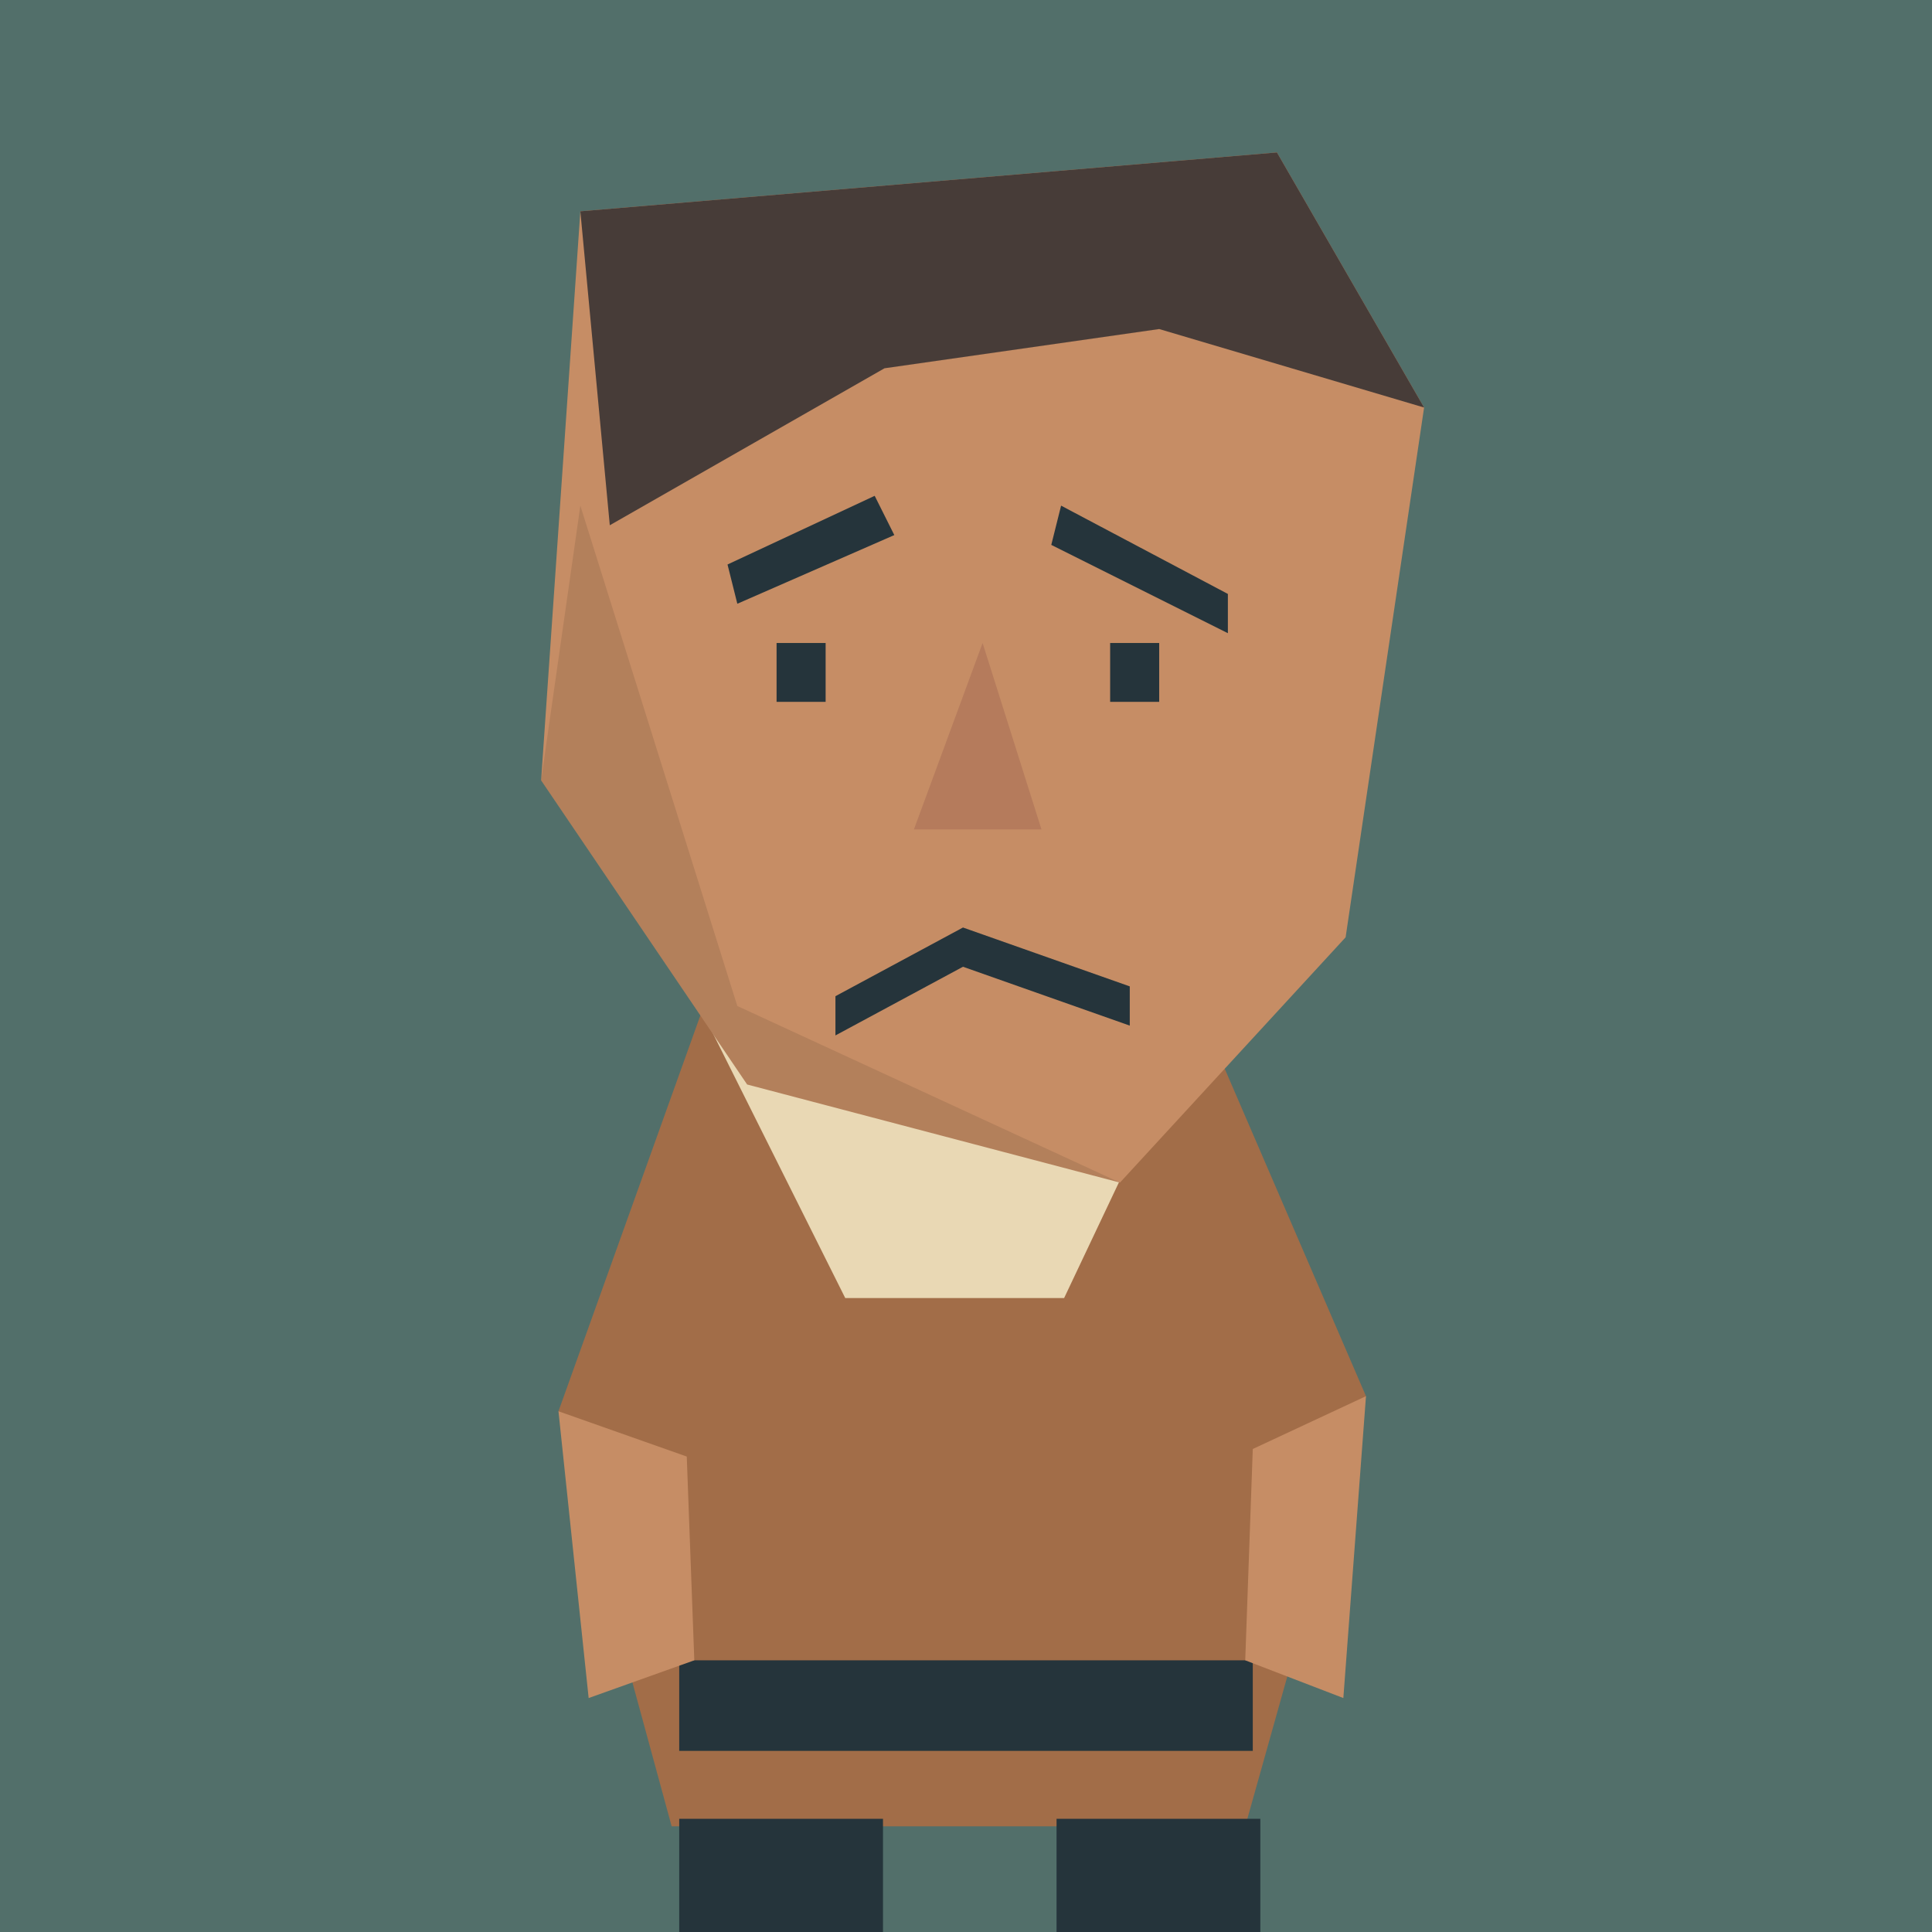
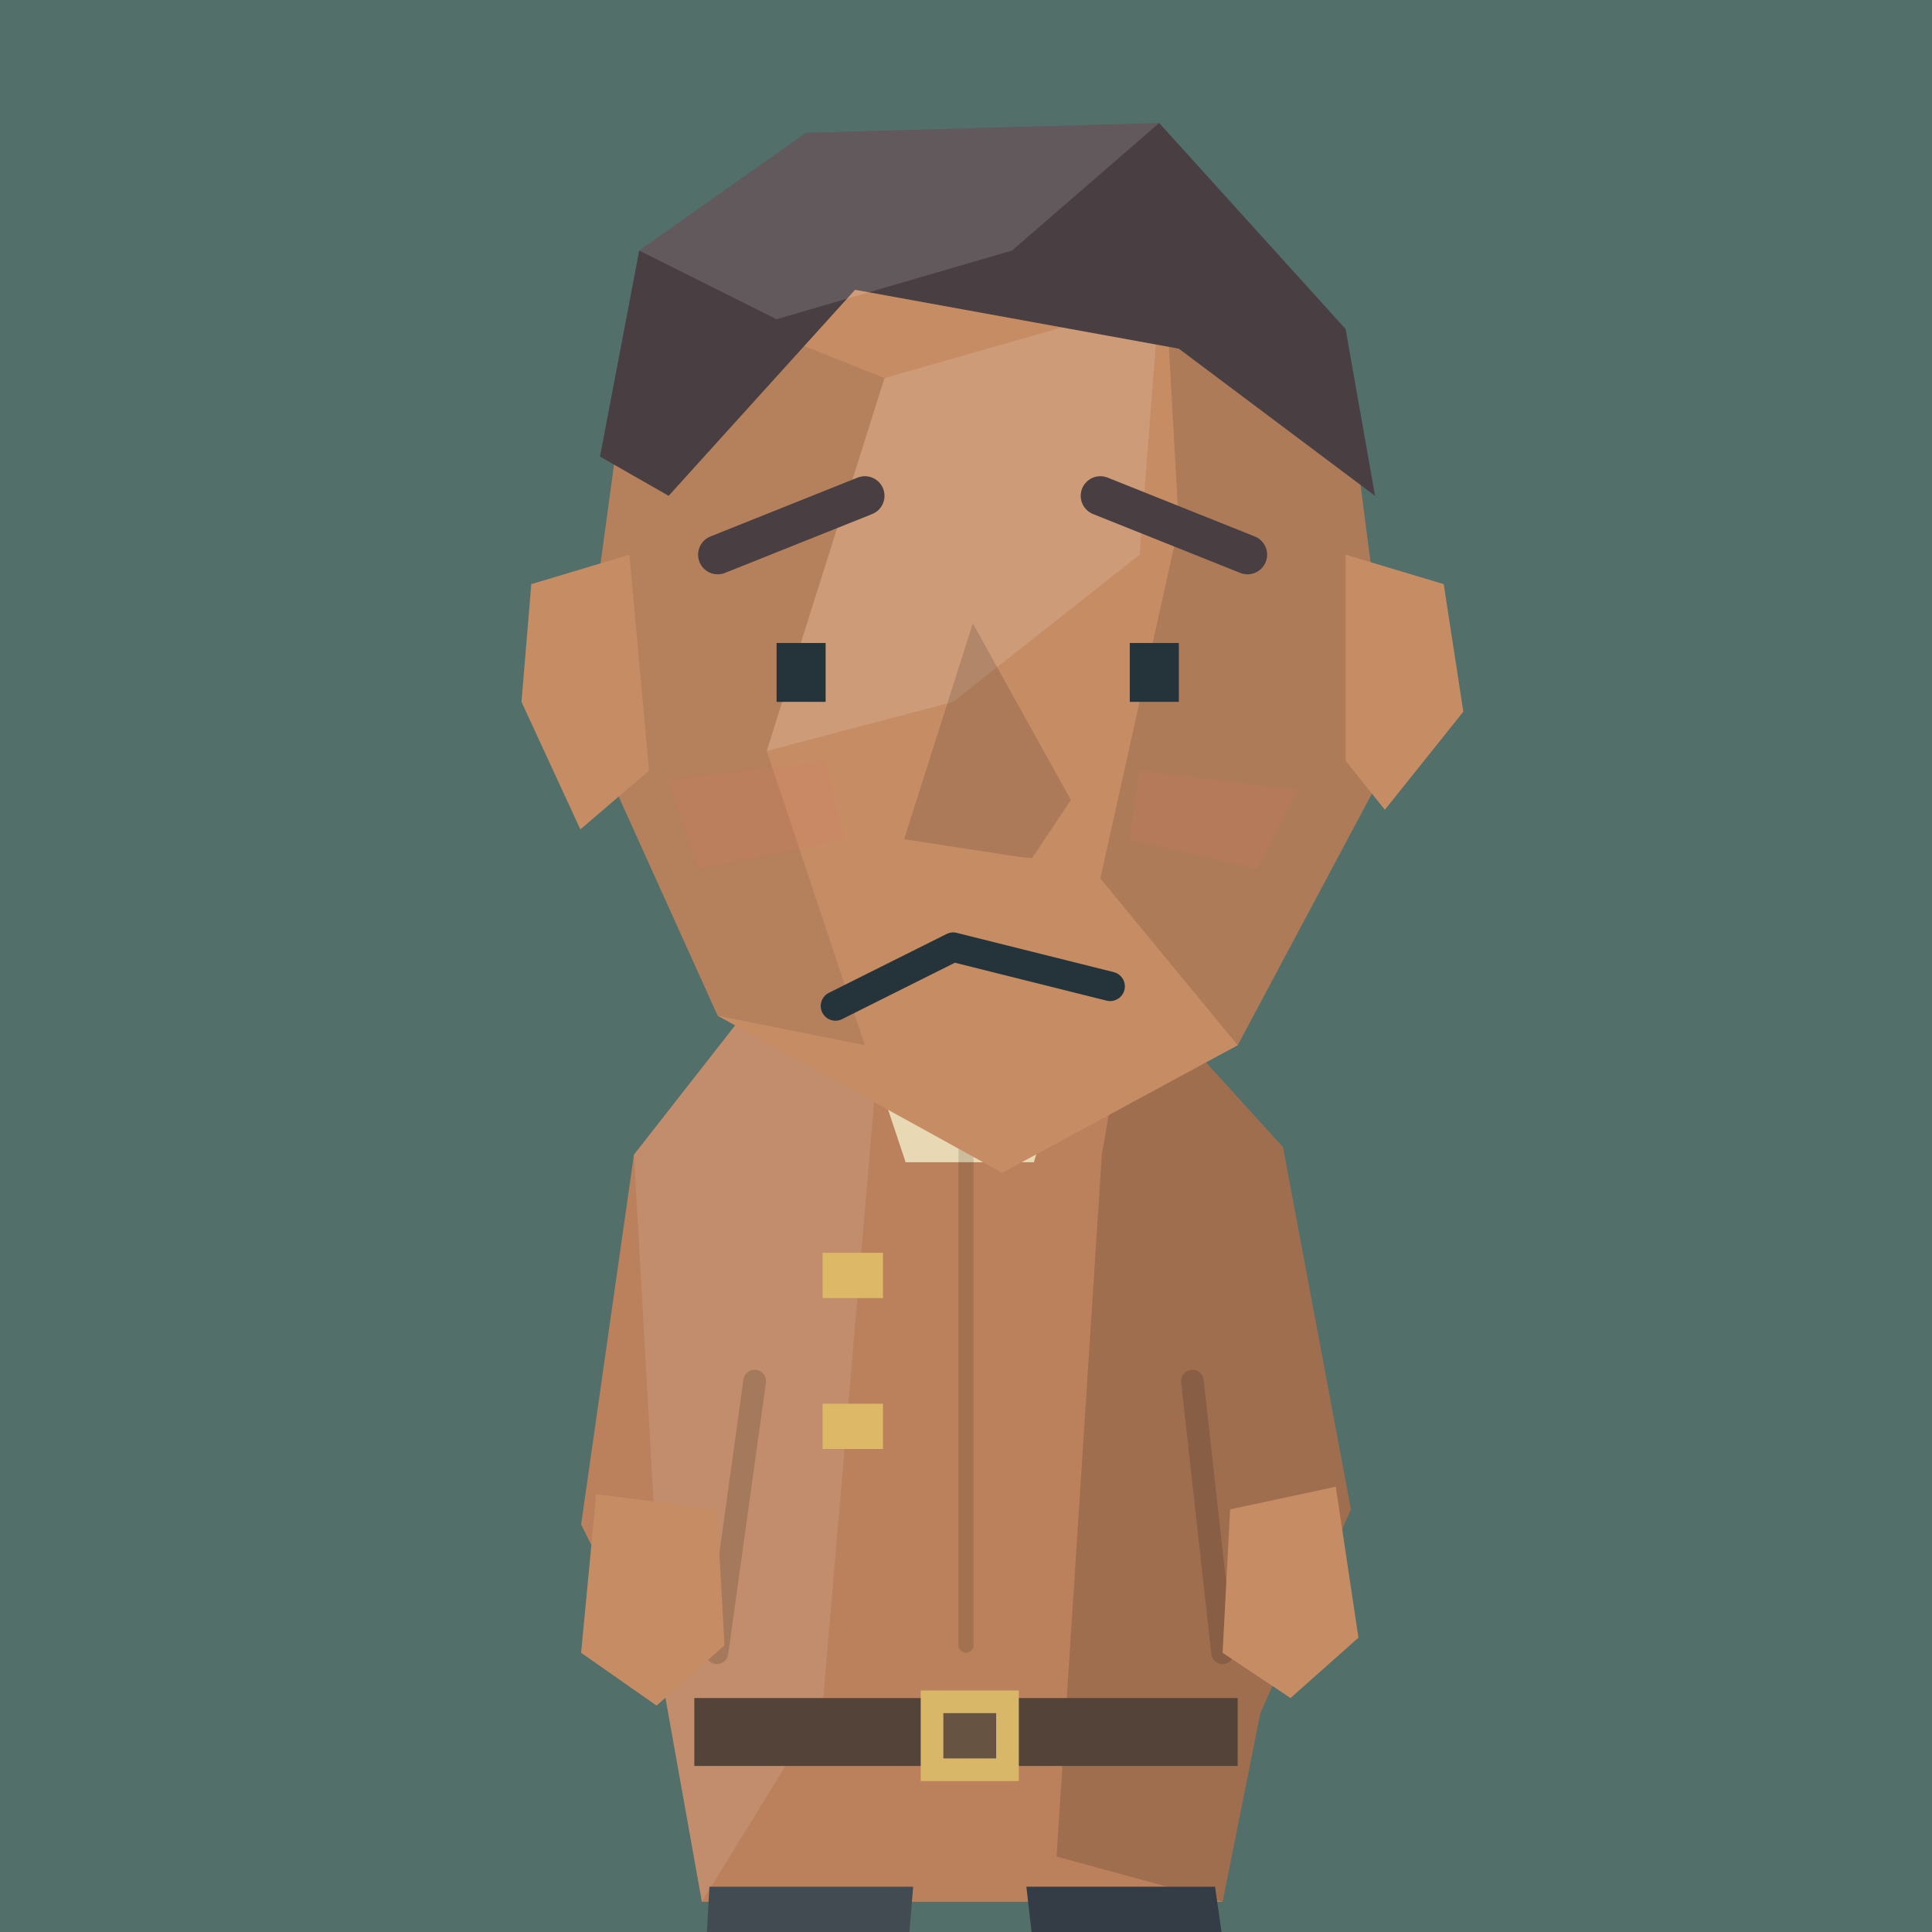
<svg xmlns="http://www.w3.org/2000/svg" width="256" height="256" viewBox="0 0 256 256">
  <rect x="0" y="0" width="256" height="256" fill="#526f6a" />
  <g transform="translate(64 120)">
-     <polygon points="29,14 95,14 117,65 101,122 25,122 10,67" fill="#a26d48" />
-     <polygon points="29,14 63,31 95,14 77,52 48,52" fill="#e9d8b4" />
-     <rect x="26" y="100" width="76" height="12" fill="#25343b" />
-     <rect x="26" y="121" width="27" height="47" fill="#25343b" />
-     <rect x="76" y="121" width="27" height="47" fill="#25343b" />
-     <rect x="18" y="160" width="36" height="16" fill="#443b34" />
-     <rect x="75" y="160" width="36" height="16" fill="#443b34" />
-     <polygon points="10,67 27,73 28,100 14,105" fill="#c68d65" />
-     <polygon points="102,72 117,65 114,105 101,100" fill="#c68d65" />
+     <polygon points="38,10 86,10 106,32 115,80 103,107 98,132 29,132 24,104 13,82 20,33" fill="#ba815c" />
+     <polygon points="38,10 52,24 45,106 29,132 24,104 20,33" fill="#ffffff19" />
+     <polygon points="86,10 106,32 115,80 103,107 98,132 76,126 82,33" fill="#00000025" />
+     <polygon points="48,10 64,22 80,10 73,34 56,34" fill="#e9d8b4" />
+     <path d="M64 24L64 98" fill="none" stroke="#00000020" stroke-width="2" stroke-linecap="round" stroke-linejoin="round" />
+     <path d="M36 63L31 99 M94 63L98 99" fill="none" stroke="#00000025" stroke-width="3" stroke-linecap="round" stroke-linejoin="round" />
+     <rect x="28" y="105" width="72" height="9" fill="#544338" />
+     <rect x="58" y="104" width="13" height="12" fill="#d8b768" />
+     <rect x="61" y="107" width="7" height="6" fill="#665342" />
+     <polygon points="30,130 57,130 54,166 28,166" fill="#424b51" />
+     <polygon points="72,130 97,130 102,165 76,165" fill="#343c45" />
+     <polygon points="28,157 52,158 55,174 17,174 17,166" fill="#584839" />
+     <polygon points="76,157 102,158 111,172 75,174" fill="#493a32" />
+     <path d="M21 171L52 171 M78 171L107 170" fill="none" stroke="#bc9562" stroke-width="2" stroke-linecap="round" stroke-linejoin="round" />
+     <polygon points="15,78 31,80 32,98 23,106 13,99" fill="#c68d65" />
+     <polygon points="99,80 113,77 116,97 107,105 98,99" fill="#c68d65" />
+     <rect x="45" y="46" width="8" height="6" fill="#ddb967" />
+     <rect x="45" y="66" width="8" height="6" fill="#ddb967" />
  </g>
  <g transform="translate(47 2) scale(1.3)">
-     <polygon points="23,20 94,14 109,40 101,94 78,119 40,109 19,78" fill="#c68d65" />
-     <polygon points="23,20 94,14 109,40 82,32 54,36 26,52" fill="#473c38" />
-     <polygon points="23,50 39,101 78,119 40,109 19,78" fill="#00000018" />
-     <polygon points="38,56 53,49 55,53 39,60" fill="#25343b" />
-     <polygon points="72,50 89,59 89,63 71,54" fill="#25343b" />
+     <polygon points="29,27 82,16 101,36 106,75 90,105 66,118 37,102 23,71" fill="#c68d65" />
+     <polygon points="29,27 54,37 42,75 52,105 37,102 23,71" fill="#00000016" />
+     <polygon points="82,16 101,36 106,75 90,105 76,88 84,52" fill="#00000020" />
+     <polygon points="54,37 82,29 80,55 61,70 42,75" fill="#ffffff20" />
+     <polygon points="18,58 28,55 30,77 23,83 17,70" fill="#c68d65" />
+     <polygon points="101,55 111,58 113,71 105,81 101,76" fill="#c68d65" />
+     <polygon points="25,45 29,24 46,12 82,11 101,32 104,49 84,34 51,28 32,49" fill="#493f42" />
+     <polygon points="29,24 46,12 82,11 67,24 43,31" fill="#ffffff22" />
+     <path d="M37 55L52 49 M76 49L91 55" fill="none" stroke="#493f42" stroke-width="4" stroke-linecap="round" stroke-linejoin="round" />
    <rect x="43" y="64" width="5" height="6" fill="#25343b" />
-     <rect x="77" y="64" width="5" height="6" fill="#25343b" />
-     <polygon points="64,64 57,83 70,83" fill="#b57b5c" />
-     <polygon points="49,100 62,93 79,99 79,103 62,97 49,104" fill="#25343b" />
+     <rect x="79" y="64" width="5" height="6" fill="#25343b" />
+     <polygon points="63,62 56,84 69,86 73,80" fill="#00000022" />
+     <path d="M57 86L70 87" fill="none" stroke="#c68d65" stroke-width="2" stroke-linecap="round" stroke-linejoin="round" />
+     <polygon points="32,78 48,76 50,84 35,87" fill="#d977682e" />
+     <polygon points="80,77 96,79 92,87 79,84" fill="#d977682e" />
+     <path d="M49 101L61 95L77 99" fill="none" stroke="#25343b" stroke-width="3" stroke-linecap="round" stroke-linejoin="round" />
  </g>
</svg>
